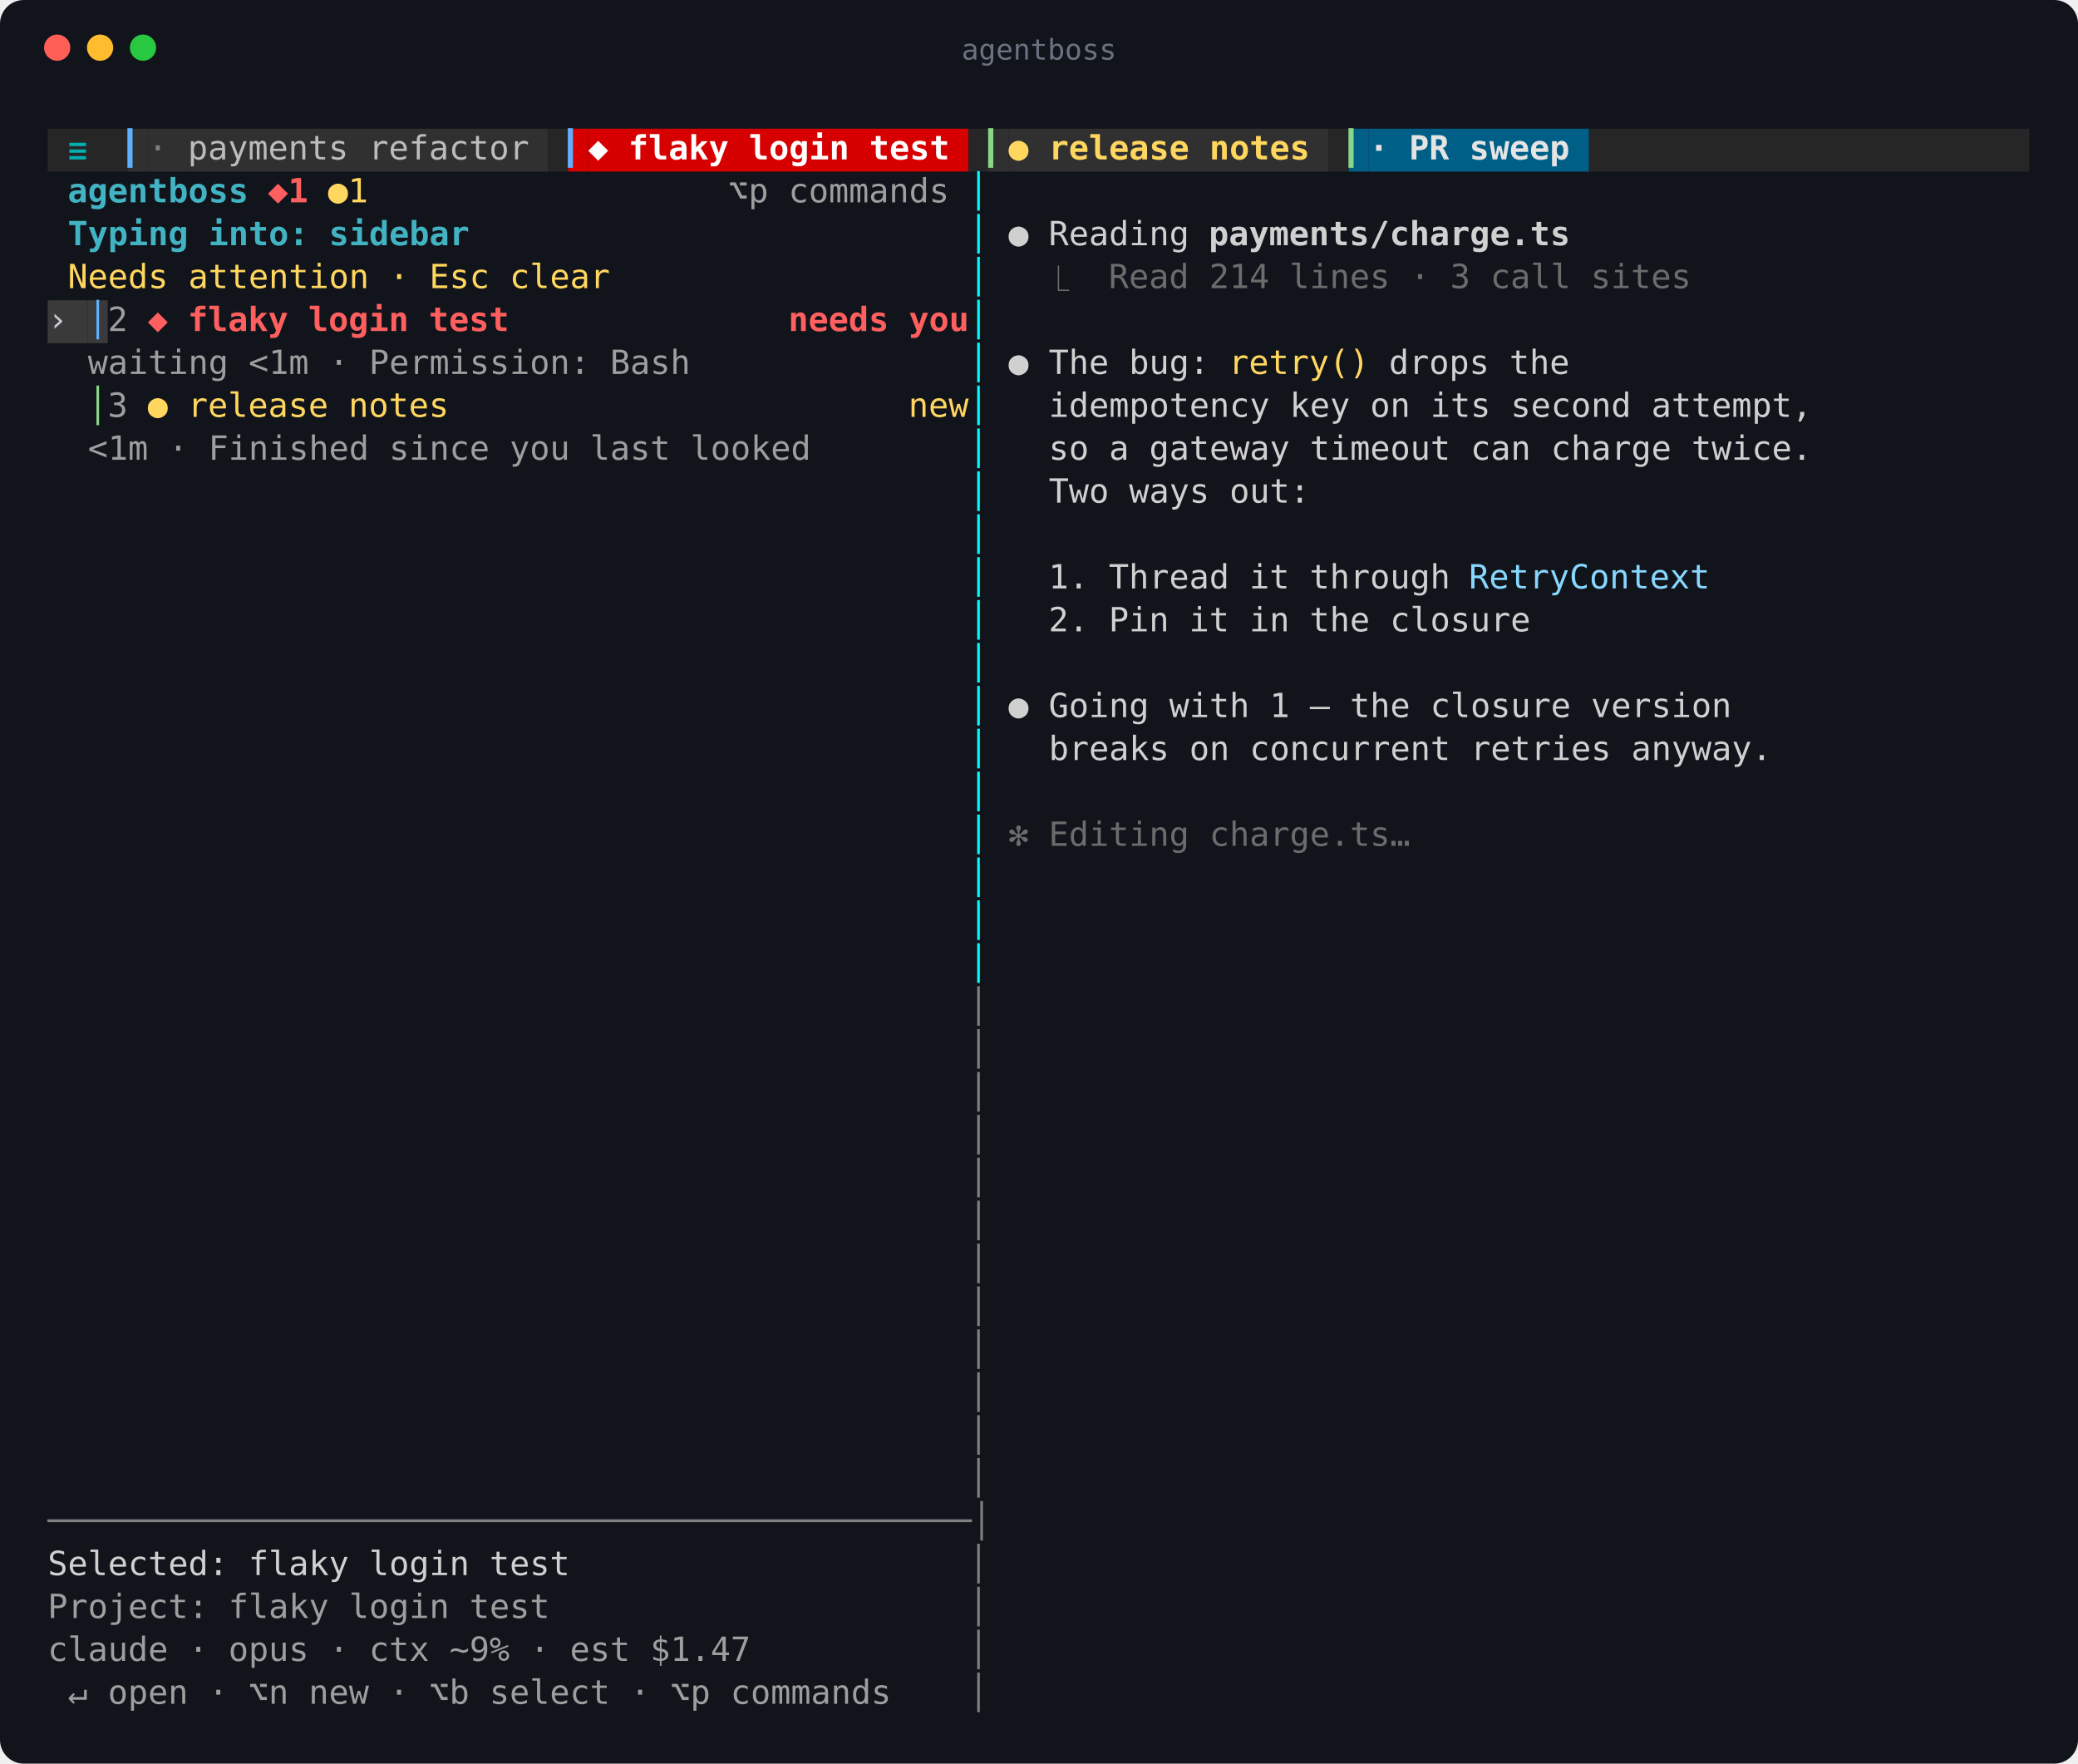
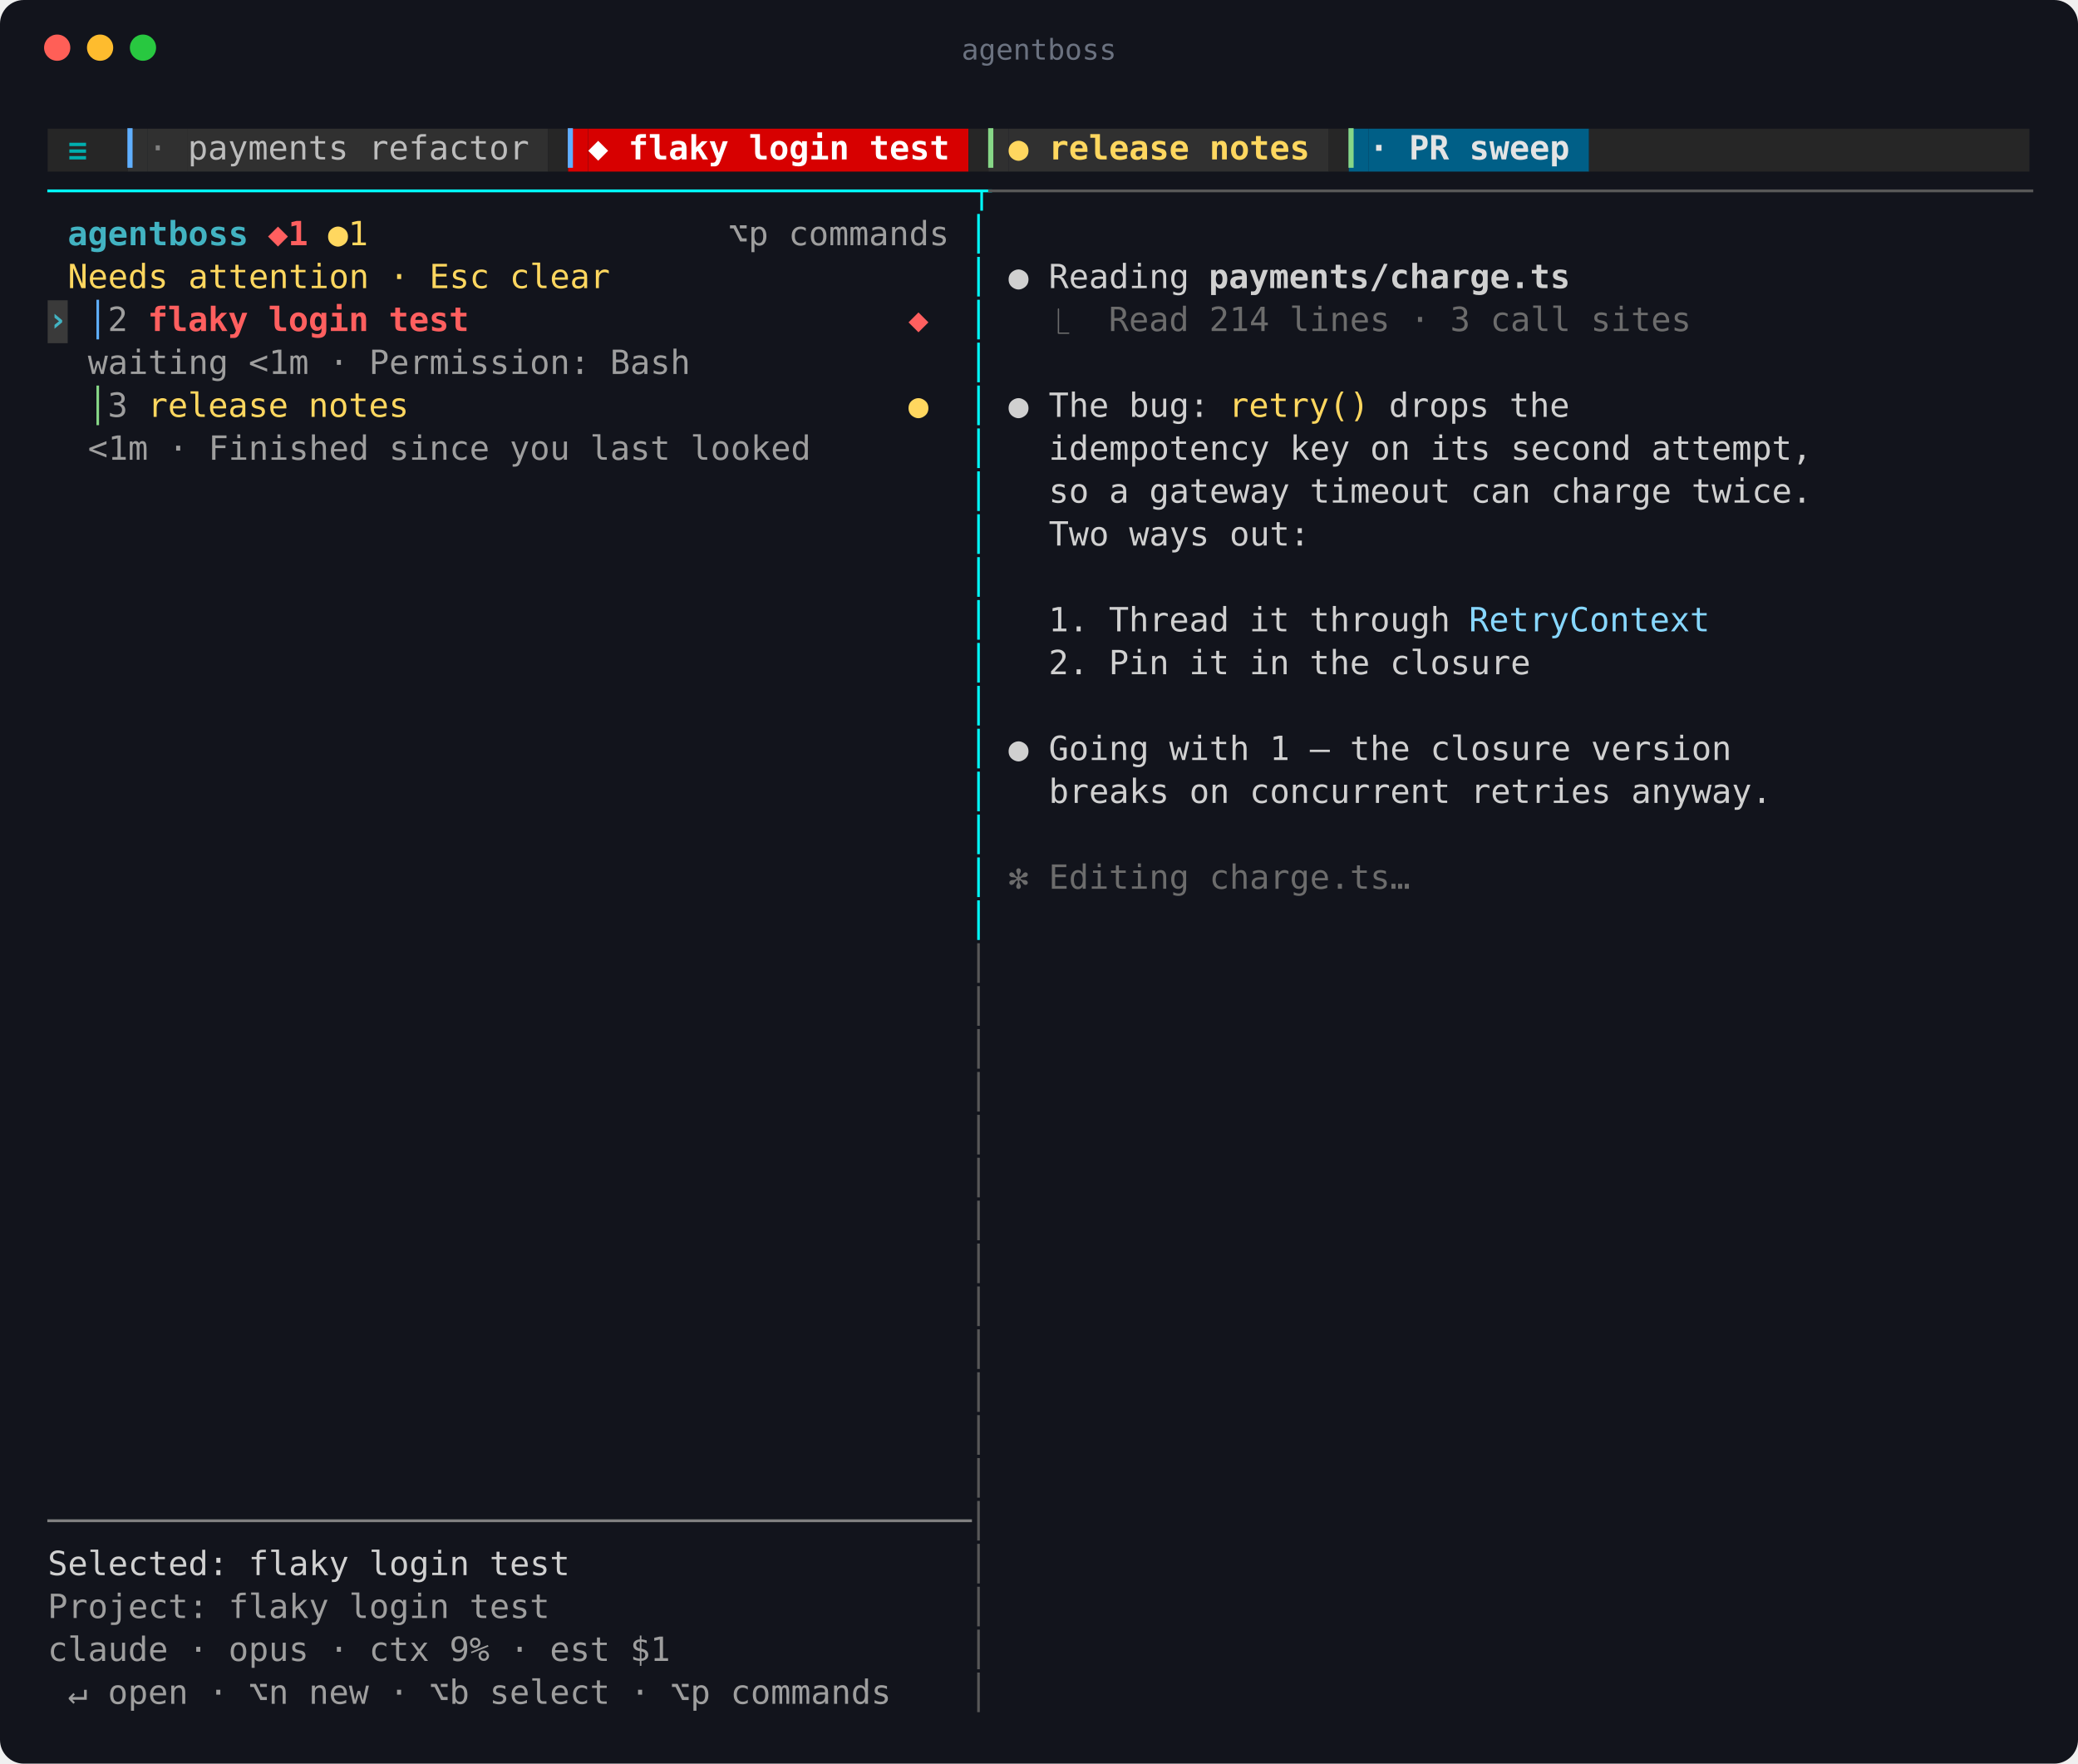
<svg xmlns="http://www.w3.org/2000/svg" width="872" height="740" viewBox="0 0 872 740" font-family="ui-monospace,SFMono-Regular,Menlo,Consolas,&quot;DejaVu Sans Mono&quot;,monospace" font-size="14.0">
  <rect width="872" height="740" rx="10" fill="#12141c" />
  <g>
    <circle cx="24" cy="20" r="5.5" fill="#ff5f57" />
    <circle cx="42" cy="20" r="5.5" fill="#febc2e" />
    <circle cx="60" cy="20" r="5.5" fill="#28c840" />
    <text x="436" y="25" fill="#6b7280" font-size="12" text-anchor="middle">agentboss</text>
  </g>
  <rect x="20.0" y="54.0" width="33.6" height="18.0" fill="#262626" />
  <rect x="53.6" y="54.0" width="8.4" height="18.0" fill="#303030" />
  <rect x="62.0" y="54.0" width="16.8" height="18.0" fill="#303030" />
  <rect x="78.8" y="54.0" width="151.2" height="18.0" fill="#303030" />
  <rect x="230.0" y="54.0" width="8.4" height="18.0" fill="#262626" />
  <rect x="238.4" y="54.0" width="8.4" height="18.0" fill="#d70000" />
  <rect x="246.8" y="54.0" width="159.6" height="18.0" fill="#d70000" />
  <rect x="406.4" y="54.0" width="8.4" height="18.0" fill="#262626" />
  <rect x="414.8" y="54.0" width="8.4" height="18.0" fill="#303030" />
  <rect x="423.2" y="54.0" width="134.4" height="18.0" fill="#303030" />
  <rect x="557.6" y="54.0" width="8.4" height="18.0" fill="#262626" />
  <rect x="566.0" y="54.0" width="8.4" height="18.0" fill="#005f87" />
  <rect x="574.4" y="54.0" width="92.4" height="18.0" fill="#005f87" />
  <rect x="666.8" y="54.0" width="184.8" height="18.0" fill="#262626" />
-   <rect x="20.0" y="126.0" width="16.8" height="18.0" fill="#3a3a3a" />
-   <rect x="36.8" y="126.0" width="8.4" height="18.0" fill="#3a3a3a" />
+   <rect x="20.0" y="126.0" width="8.4" height="18.0" fill="#3a3a3a" />
  <text x="20.0" y="66.9" fill="#00afaf" textLength="33.6" lengthAdjust="spacingAndGlyphs" xml:space="preserve" font-weight="600"> ☰ </text>
  <text x="53.6" y="66.9" fill="#5fafff" textLength="8.4" lengthAdjust="spacingAndGlyphs" xml:space="preserve">▎</text>
  <text x="62.0" y="66.9" fill="#808080" textLength="16.8" lengthAdjust="spacingAndGlyphs" xml:space="preserve">· </text>
  <text x="78.8" y="66.9" fill="#bcbcbc" textLength="151.2" lengthAdjust="spacingAndGlyphs" xml:space="preserve">payments refactor </text>
  <text x="238.4" y="66.9" fill="#5fafff" textLength="8.4" lengthAdjust="spacingAndGlyphs" xml:space="preserve">▎</text>
  <text x="246.8" y="66.9" fill="#ffffff" textLength="159.6" lengthAdjust="spacingAndGlyphs" xml:space="preserve" font-weight="600">◆ flaky login test </text>
  <text x="414.8" y="66.9" fill="#87d787" textLength="8.4" lengthAdjust="spacingAndGlyphs" xml:space="preserve">▎</text>
  <text x="423.2" y="66.9" fill="#ffd75f" textLength="134.4" lengthAdjust="spacingAndGlyphs" xml:space="preserve" font-weight="600">● release notes </text>
  <text x="566.0" y="66.9" fill="#87d787" textLength="8.4" lengthAdjust="spacingAndGlyphs" xml:space="preserve">▎</text>
  <text x="574.4" y="66.9" fill="#e4e4e4" textLength="92.4" lengthAdjust="spacingAndGlyphs" xml:space="preserve" font-weight="600">· PR sweep </text>
-   <text x="28.4" y="84.9" fill="#42b3c2" textLength="75.6" lengthAdjust="spacingAndGlyphs" xml:space="preserve" font-weight="600">agentboss</text>
-   <text x="104.0" y="84.9" fill="#ff5f5f" textLength="25.2" lengthAdjust="spacingAndGlyphs" xml:space="preserve" font-weight="600"> ◆1</text>
-   <text x="129.2" y="84.9" fill="#ffd75f" textLength="25.2" lengthAdjust="spacingAndGlyphs" xml:space="preserve"> ●1</text>
-   <text x="305.6" y="84.9" fill="#9e9e9e" textLength="100.8" lengthAdjust="spacingAndGlyphs" xml:space="preserve">⌥p commands </text>
-   <text x="406.4" y="84.9" fill="#00ffff" textLength="8.4" lengthAdjust="spacingAndGlyphs" xml:space="preserve" font-weight="600">│</text>
-   <text x="20.0" y="102.9" fill="#42b3c2" textLength="176.4" lengthAdjust="spacingAndGlyphs" xml:space="preserve" font-weight="600"> Typing into: sidebar</text>
+   <text x="20.0" y="84.9" fill="#00ffff" textLength="394.8" lengthAdjust="spacingAndGlyphs" xml:space="preserve" font-weight="600">──────────────────────────────────────────────┬</text>
+   <text x="414.8" y="84.9" fill="#585858" textLength="436.8" lengthAdjust="spacingAndGlyphs" xml:space="preserve">────────────────────────────────────────────────────</text>
+   <text x="28.4" y="102.9" fill="#42b3c2" textLength="75.6" lengthAdjust="spacingAndGlyphs" xml:space="preserve" font-weight="600">agentboss</text>
+   <text x="104.0" y="102.9" fill="#ff5f5f" textLength="25.2" lengthAdjust="spacingAndGlyphs" xml:space="preserve" font-weight="600"> ◆1</text>
+   <text x="129.2" y="102.9" fill="#ffd75f" textLength="25.2" lengthAdjust="spacingAndGlyphs" xml:space="preserve"> ●1</text>
+   <text x="305.6" y="102.9" fill="#9e9e9e" textLength="100.8" lengthAdjust="spacingAndGlyphs" xml:space="preserve">⌥p commands </text>
  <text x="406.4" y="102.9" fill="#00ffff" textLength="8.4" lengthAdjust="spacingAndGlyphs" xml:space="preserve" font-weight="600">│</text>
-   <text x="423.2" y="102.9" fill="#d0d0d0" textLength="84.0" lengthAdjust="spacingAndGlyphs" xml:space="preserve">● Reading </text>
-   <text x="507.2" y="102.9" fill="#d0d0d0" textLength="151.2" lengthAdjust="spacingAndGlyphs" xml:space="preserve" font-weight="600">payments/charge.ts</text>
  <text x="20.0" y="120.9" fill="#ffd75f" textLength="235.2" lengthAdjust="spacingAndGlyphs" xml:space="preserve"> Needs attention · Esc clear</text>
  <text x="406.4" y="120.9" fill="#00ffff" textLength="8.4" lengthAdjust="spacingAndGlyphs" xml:space="preserve" font-weight="600">│</text>
-   <text x="440.0" y="120.9" fill="#6c6c6c" textLength="268.8" lengthAdjust="spacingAndGlyphs" xml:space="preserve">⎿  Read 214 lines · 3 call sites</text>
-   <text x="20.0" y="138.9" fill="#c8ccd6" textLength="16.8" lengthAdjust="spacingAndGlyphs" xml:space="preserve">› </text>
+   <text x="423.2" y="120.9" fill="#d0d0d0" textLength="84.0" lengthAdjust="spacingAndGlyphs" xml:space="preserve">● Reading </text>
+   <text x="507.2" y="120.9" fill="#d0d0d0" textLength="151.2" lengthAdjust="spacingAndGlyphs" xml:space="preserve" font-weight="600">payments/charge.ts</text>
+   <text x="20.0" y="138.9" fill="#42b3c2" textLength="8.4" lengthAdjust="spacingAndGlyphs" xml:space="preserve" font-weight="600">›</text>
  <text x="36.8" y="138.9" fill="#5fafff" textLength="8.4" lengthAdjust="spacingAndGlyphs" xml:space="preserve">│</text>
  <text x="45.2" y="138.9" fill="#9e9e9e" textLength="16.8" lengthAdjust="spacingAndGlyphs" xml:space="preserve">2 </text>
-   <text x="62.0" y="138.9" fill="#ff5f5f" textLength="8.4" lengthAdjust="spacingAndGlyphs" xml:space="preserve" font-weight="600">◆</text>
-   <text x="78.8" y="138.9" fill="#ff5f5f" textLength="243.6" lengthAdjust="spacingAndGlyphs" xml:space="preserve" font-weight="600">flaky login test             </text>
-   <text x="330.8" y="138.9" fill="#ff5f5f" textLength="75.6" lengthAdjust="spacingAndGlyphs" xml:space="preserve" font-weight="600">needs you</text>
+   <text x="62.0" y="138.9" fill="#ff5f5f" textLength="310.8" lengthAdjust="spacingAndGlyphs" xml:space="preserve" font-weight="600">flaky login test                     </text>
+   <text x="381.2" y="138.9" fill="#ff5f5f" textLength="8.4" lengthAdjust="spacingAndGlyphs" xml:space="preserve" font-weight="600">◆</text>
  <text x="406.4" y="138.9" fill="#00ffff" textLength="8.4" lengthAdjust="spacingAndGlyphs" xml:space="preserve" font-weight="600">│</text>
+   <text x="440.0" y="138.9" fill="#6c6c6c" textLength="268.8" lengthAdjust="spacingAndGlyphs" xml:space="preserve">⎿  Read 214 lines · 3 call sites</text>
  <text x="20.0" y="156.9" fill="#9e9e9e" textLength="268.8" lengthAdjust="spacingAndGlyphs" xml:space="preserve">  waiting &lt;1m · Permission: Bash</text>
  <text x="406.4" y="156.9" fill="#00ffff" textLength="8.4" lengthAdjust="spacingAndGlyphs" xml:space="preserve" font-weight="600">│</text>
-   <text x="423.2" y="156.9" fill="#d0d0d0" textLength="92.4" lengthAdjust="spacingAndGlyphs" xml:space="preserve">● The bug: </text>
-   <text x="515.6" y="156.9" fill="#ffd75f" textLength="58.8" lengthAdjust="spacingAndGlyphs" xml:space="preserve">retry()</text>
-   <text x="574.4" y="156.9" fill="#d0d0d0" textLength="84.0" lengthAdjust="spacingAndGlyphs" xml:space="preserve"> drops the</text>
  <text x="36.8" y="174.9" fill="#87d787" textLength="8.4" lengthAdjust="spacingAndGlyphs" xml:space="preserve">│</text>
  <text x="45.2" y="174.9" fill="#9e9e9e" textLength="16.8" lengthAdjust="spacingAndGlyphs" xml:space="preserve">3 </text>
-   <text x="62.0" y="174.9" fill="#ffd75f" textLength="8.4" lengthAdjust="spacingAndGlyphs" xml:space="preserve">●</text>
-   <text x="78.8" y="174.9" fill="#ffd75f" textLength="294.0" lengthAdjust="spacingAndGlyphs" xml:space="preserve">release notes                      </text>
-   <text x="381.2" y="174.9" fill="#ffd75f" textLength="25.2" lengthAdjust="spacingAndGlyphs" xml:space="preserve">new</text>
+   <text x="62.0" y="174.9" fill="#ffd75f" textLength="109.2" lengthAdjust="spacingAndGlyphs" xml:space="preserve">release notes</text>
+   <text x="381.2" y="174.9" fill="#ffd75f" textLength="8.4" lengthAdjust="spacingAndGlyphs" xml:space="preserve">●</text>
  <text x="406.4" y="174.9" fill="#00ffff" textLength="8.4" lengthAdjust="spacingAndGlyphs" xml:space="preserve" font-weight="600">│</text>
-   <text x="414.8" y="174.9" fill="#d0d0d0" textLength="344.4" lengthAdjust="spacingAndGlyphs" xml:space="preserve">   idempotency key on its second attempt,</text>
+   <text x="423.2" y="174.9" fill="#d0d0d0" textLength="92.4" lengthAdjust="spacingAndGlyphs" xml:space="preserve">● The bug: </text>
+   <text x="515.6" y="174.9" fill="#ffd75f" textLength="58.8" lengthAdjust="spacingAndGlyphs" xml:space="preserve">retry()</text>
+   <text x="574.4" y="174.9" fill="#d0d0d0" textLength="84.0" lengthAdjust="spacingAndGlyphs" xml:space="preserve"> drops the</text>
  <text x="20.0" y="192.9" fill="#9e9e9e" textLength="319.2" lengthAdjust="spacingAndGlyphs" xml:space="preserve">  &lt;1m · Finished since you last looked</text>
  <text x="406.4" y="192.9" fill="#00ffff" textLength="8.4" lengthAdjust="spacingAndGlyphs" xml:space="preserve" font-weight="600">│</text>
-   <text x="414.8" y="192.9" fill="#d0d0d0" textLength="344.4" lengthAdjust="spacingAndGlyphs" xml:space="preserve">   so a gateway timeout can charge twice.</text>
+   <text x="414.8" y="192.9" fill="#d0d0d0" textLength="344.4" lengthAdjust="spacingAndGlyphs" xml:space="preserve">   idempotency key on its second attempt,</text>
  <text x="406.4" y="210.9" fill="#00ffff" textLength="8.4" lengthAdjust="spacingAndGlyphs" xml:space="preserve" font-weight="600">│</text>
-   <text x="414.8" y="210.9" fill="#d0d0d0" textLength="134.4" lengthAdjust="spacingAndGlyphs" xml:space="preserve">   Two ways out:</text>
+   <text x="414.8" y="210.9" fill="#d0d0d0" textLength="344.4" lengthAdjust="spacingAndGlyphs" xml:space="preserve">   so a gateway timeout can charge twice.</text>
  <text x="406.4" y="228.9" fill="#00ffff" textLength="8.4" lengthAdjust="spacingAndGlyphs" xml:space="preserve" font-weight="600">│</text>
+   <text x="414.8" y="228.9" fill="#d0d0d0" textLength="134.4" lengthAdjust="spacingAndGlyphs" xml:space="preserve">   Two ways out:</text>
  <text x="406.4" y="246.9" fill="#00ffff" textLength="8.4" lengthAdjust="spacingAndGlyphs" xml:space="preserve" font-weight="600">│</text>
-   <text x="440.0" y="246.9" fill="#d0d0d0" textLength="176.4" lengthAdjust="spacingAndGlyphs" xml:space="preserve">1. Thread it through </text>
-   <text x="616.4" y="246.9" fill="#87d7ff" textLength="100.8" lengthAdjust="spacingAndGlyphs" xml:space="preserve">RetryContext</text>
  <text x="406.4" y="264.9" fill="#00ffff" textLength="8.4" lengthAdjust="spacingAndGlyphs" xml:space="preserve" font-weight="600">│</text>
-   <text x="440.0" y="264.9" fill="#d0d0d0" textLength="201.6" lengthAdjust="spacingAndGlyphs" xml:space="preserve">2. Pin it in the closure</text>
+   <text x="440.0" y="264.9" fill="#d0d0d0" textLength="176.4" lengthAdjust="spacingAndGlyphs" xml:space="preserve">1. Thread it through </text>
+   <text x="616.4" y="264.9" fill="#87d7ff" textLength="100.8" lengthAdjust="spacingAndGlyphs" xml:space="preserve">RetryContext</text>
  <text x="406.4" y="282.9" fill="#00ffff" textLength="8.4" lengthAdjust="spacingAndGlyphs" xml:space="preserve" font-weight="600">│</text>
+   <text x="440.0" y="282.9" fill="#d0d0d0" textLength="201.6" lengthAdjust="spacingAndGlyphs" xml:space="preserve">2. Pin it in the closure</text>
  <text x="406.4" y="300.9" fill="#00ffff" textLength="8.4" lengthAdjust="spacingAndGlyphs" xml:space="preserve" font-weight="600">│</text>
-   <text x="423.2" y="300.9" fill="#d0d0d0" textLength="302.4" lengthAdjust="spacingAndGlyphs" xml:space="preserve">● Going with 1 — the closure version</text>
  <text x="406.4" y="318.9" fill="#00ffff" textLength="8.4" lengthAdjust="spacingAndGlyphs" xml:space="preserve" font-weight="600">│</text>
-   <text x="414.8" y="318.9" fill="#d0d0d0" textLength="327.6" lengthAdjust="spacingAndGlyphs" xml:space="preserve">   breaks on concurrent retries anyway.</text>
+   <text x="423.2" y="318.9" fill="#d0d0d0" textLength="302.4" lengthAdjust="spacingAndGlyphs" xml:space="preserve">● Going with 1 — the closure version</text>
  <text x="406.4" y="336.9" fill="#00ffff" textLength="8.4" lengthAdjust="spacingAndGlyphs" xml:space="preserve" font-weight="600">│</text>
+   <text x="414.8" y="336.9" fill="#d0d0d0" textLength="327.6" lengthAdjust="spacingAndGlyphs" xml:space="preserve">   breaks on concurrent retries anyway.</text>
  <text x="406.4" y="354.9" fill="#00ffff" textLength="8.4" lengthAdjust="spacingAndGlyphs" xml:space="preserve" font-weight="600">│</text>
-   <text x="423.2" y="354.9" fill="#6c6c6c" textLength="168.0" lengthAdjust="spacingAndGlyphs" xml:space="preserve">✻ Editing charge.ts…</text>
  <text x="406.4" y="372.9" fill="#00ffff" textLength="8.4" lengthAdjust="spacingAndGlyphs" xml:space="preserve" font-weight="600">│</text>
+   <text x="423.2" y="372.9" fill="#6c6c6c" textLength="168.0" lengthAdjust="spacingAndGlyphs" xml:space="preserve">✻ Editing charge.ts…</text>
  <text x="406.4" y="390.9" fill="#00ffff" textLength="8.4" lengthAdjust="spacingAndGlyphs" xml:space="preserve" font-weight="600">│</text>
-   <text x="406.4" y="408.9" fill="#00ffff" textLength="8.4" lengthAdjust="spacingAndGlyphs" xml:space="preserve" font-weight="600">│</text>
-   <text x="406.4" y="426.9" fill="#808080" textLength="8.4" lengthAdjust="spacingAndGlyphs" xml:space="preserve">│</text>
-   <text x="406.4" y="444.9" fill="#808080" textLength="8.4" lengthAdjust="spacingAndGlyphs" xml:space="preserve">│</text>
-   <text x="406.4" y="462.9" fill="#808080" textLength="8.4" lengthAdjust="spacingAndGlyphs" xml:space="preserve">│</text>
-   <text x="406.4" y="480.9" fill="#808080" textLength="8.4" lengthAdjust="spacingAndGlyphs" xml:space="preserve">│</text>
-   <text x="406.4" y="498.9" fill="#808080" textLength="8.4" lengthAdjust="spacingAndGlyphs" xml:space="preserve">│</text>
-   <text x="406.4" y="516.9" fill="#808080" textLength="8.4" lengthAdjust="spacingAndGlyphs" xml:space="preserve">│</text>
-   <text x="406.4" y="534.9" fill="#808080" textLength="8.4" lengthAdjust="spacingAndGlyphs" xml:space="preserve">│</text>
-   <text x="406.4" y="552.9" fill="#808080" textLength="8.4" lengthAdjust="spacingAndGlyphs" xml:space="preserve">│</text>
-   <text x="406.4" y="570.9" fill="#808080" textLength="8.4" lengthAdjust="spacingAndGlyphs" xml:space="preserve">│</text>
-   <text x="406.4" y="588.9" fill="#808080" textLength="8.4" lengthAdjust="spacingAndGlyphs" xml:space="preserve">│</text>
-   <text x="406.4" y="606.9" fill="#808080" textLength="8.4" lengthAdjust="spacingAndGlyphs" xml:space="preserve">│</text>
-   <text x="406.4" y="624.9" fill="#808080" textLength="8.4" lengthAdjust="spacingAndGlyphs" xml:space="preserve">│</text>
-   <text x="20.0" y="642.9" fill="#808080" textLength="394.8" lengthAdjust="spacingAndGlyphs" xml:space="preserve">──────────────────────────────────────────────│</text>
+   <text x="406.4" y="408.9" fill="#585858" textLength="8.4" lengthAdjust="spacingAndGlyphs" xml:space="preserve">│</text>
+   <text x="406.4" y="426.9" fill="#585858" textLength="8.4" lengthAdjust="spacingAndGlyphs" xml:space="preserve">│</text>
+   <text x="406.4" y="444.9" fill="#585858" textLength="8.4" lengthAdjust="spacingAndGlyphs" xml:space="preserve">│</text>
+   <text x="406.4" y="462.9" fill="#585858" textLength="8.4" lengthAdjust="spacingAndGlyphs" xml:space="preserve">│</text>
+   <text x="406.4" y="480.9" fill="#585858" textLength="8.4" lengthAdjust="spacingAndGlyphs" xml:space="preserve">│</text>
+   <text x="406.4" y="498.9" fill="#585858" textLength="8.4" lengthAdjust="spacingAndGlyphs" xml:space="preserve">│</text>
+   <text x="406.4" y="516.9" fill="#585858" textLength="8.4" lengthAdjust="spacingAndGlyphs" xml:space="preserve">│</text>
+   <text x="406.4" y="534.9" fill="#585858" textLength="8.4" lengthAdjust="spacingAndGlyphs" xml:space="preserve">│</text>
+   <text x="406.4" y="552.9" fill="#585858" textLength="8.4" lengthAdjust="spacingAndGlyphs" xml:space="preserve">│</text>
+   <text x="406.4" y="570.9" fill="#585858" textLength="8.4" lengthAdjust="spacingAndGlyphs" xml:space="preserve">│</text>
+   <text x="406.4" y="588.9" fill="#585858" textLength="8.4" lengthAdjust="spacingAndGlyphs" xml:space="preserve">│</text>
+   <text x="406.4" y="606.9" fill="#585858" textLength="8.4" lengthAdjust="spacingAndGlyphs" xml:space="preserve">│</text>
+   <text x="406.4" y="624.9" fill="#585858" textLength="8.4" lengthAdjust="spacingAndGlyphs" xml:space="preserve">│</text>
+   <text x="20.0" y="642.9" fill="#808080" textLength="386.4" lengthAdjust="spacingAndGlyphs" xml:space="preserve">──────────────────────────────────────────────</text>
+   <text x="406.4" y="642.9" fill="#585858" textLength="8.4" lengthAdjust="spacingAndGlyphs" xml:space="preserve">│</text>
  <text x="20.0" y="660.9" fill="#d0d0d0" textLength="218.4" lengthAdjust="spacingAndGlyphs" xml:space="preserve">Selected: flaky login test</text>
-   <text x="406.4" y="660.9" fill="#808080" textLength="8.4" lengthAdjust="spacingAndGlyphs" xml:space="preserve">│</text>
+   <text x="406.4" y="660.9" fill="#585858" textLength="8.4" lengthAdjust="spacingAndGlyphs" xml:space="preserve">│</text>
  <text x="20.0" y="678.9" fill="#9e9e9e" textLength="210.0" lengthAdjust="spacingAndGlyphs" xml:space="preserve">Project: flaky login test</text>
-   <text x="406.4" y="678.9" fill="#808080" textLength="8.4" lengthAdjust="spacingAndGlyphs" xml:space="preserve">│</text>
-   <text x="20.0" y="696.9" fill="#9e9e9e" textLength="294.0" lengthAdjust="spacingAndGlyphs" xml:space="preserve">claude · opus · ctx ~9% · est $1.47</text>
-   <text x="406.4" y="696.9" fill="#808080" textLength="8.4" lengthAdjust="spacingAndGlyphs" xml:space="preserve">│</text>
+   <text x="406.4" y="678.9" fill="#585858" textLength="8.4" lengthAdjust="spacingAndGlyphs" xml:space="preserve">│</text>
+   <text x="20.0" y="696.9" fill="#9e9e9e" textLength="260.4" lengthAdjust="spacingAndGlyphs" xml:space="preserve">claude · opus · ctx 9% · est $1</text>
+   <text x="406.4" y="696.9" fill="#585858" textLength="8.4" lengthAdjust="spacingAndGlyphs" xml:space="preserve">│</text>
  <text x="28.4" y="714.9" fill="#9e9e9e" textLength="344.4" lengthAdjust="spacingAndGlyphs" xml:space="preserve">↵ open · ⌥n new · ⌥b select · ⌥p commands</text>
-   <text x="406.4" y="714.9" fill="#808080" textLength="8.4" lengthAdjust="spacingAndGlyphs" xml:space="preserve">│</text>
+   <text x="406.4" y="714.9" fill="#585858" textLength="8.4" lengthAdjust="spacingAndGlyphs" xml:space="preserve">│</text>
</svg>
